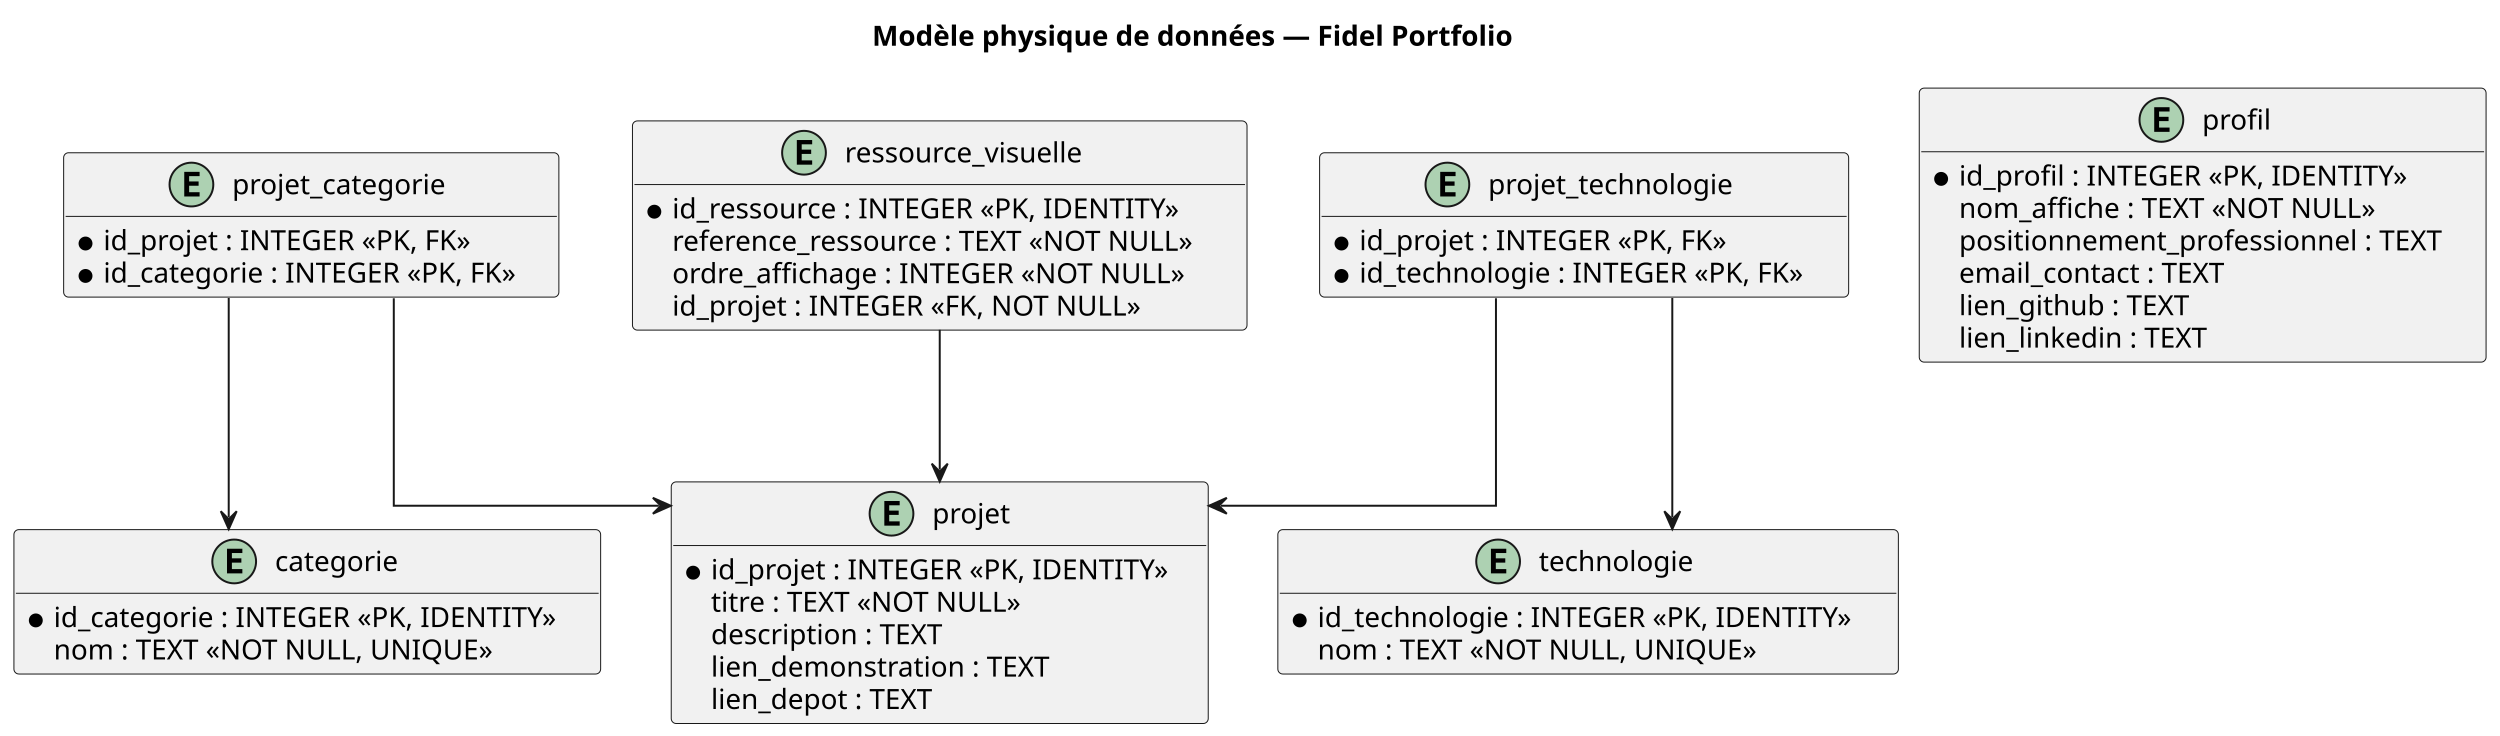
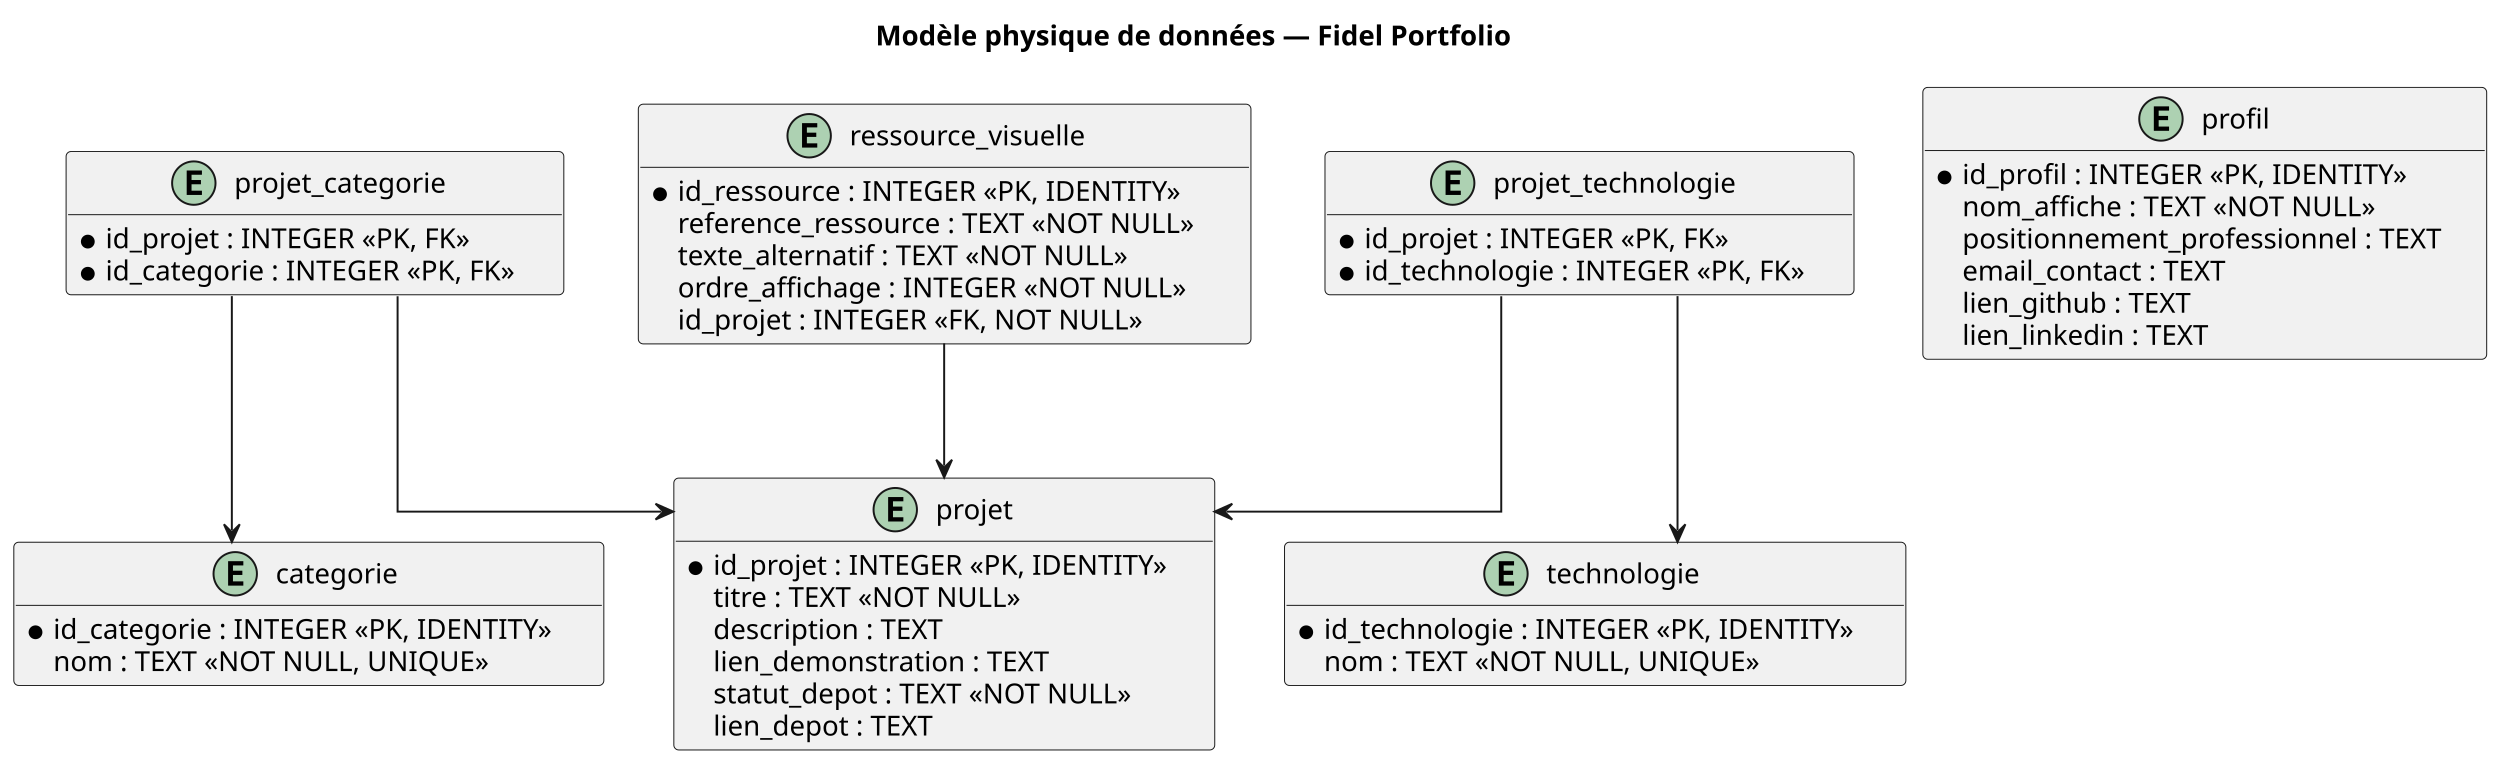
- <svg xmlns="http://www.w3.org/2000/svg" contentStyleType="text/css" height="370px" preserveAspectRatio="none" style="width:1257px;height:370px;background:#FFFFFF;" version="1.1" viewBox="0 0 1257 370" width="1257px" zoomAndPan="magnify">
+ <svg xmlns="http://www.w3.org/2000/svg" contentStyleType="text/css" data-diagram-type="CLASS" height="387px" preserveAspectRatio="none" style="width:1267px;height:387px;background:#FFFFFF;" version="1.1" viewBox="0 0 1267 387" width="1267px" zoomAndPan="magnify">
  <defs />
  <g>
-     <text fill="#000000" font-family="sans-serif" font-size="14" font-weight="bold" lengthAdjust="spacing" textLength="366" x="438.5" y="22.995">Modèle physique de données — Fidel Portfolio</text>
-     <g id="elem_Projet">
-       <rect codeLine="9" fill="#F1F1F1" height="121.484" id="Projet" rx="2.5" ry="2.5" style="stroke:#181818;stroke-width:0.5;" width="270" x="337.5" y="242.297" />
-       <ellipse cx="448.25" cy="258.297" fill="#ADD1B2" rx="11" ry="11" style="stroke:#181818;stroke-width:1.0;" />
-       <path d="M452.359,264.297 L444.641,264.297 L444.641,251.906 L452.359,251.906 L452.359,254.062 L447.094,254.062 L447.094,256.734 L451.859,256.734 L451.859,258.891 L447.094,258.891 L447.094,262.141 L452.359,262.141 L452.359,264.297 Z " fill="#000000" />
-       <text fill="#000000" font-family="sans-serif" font-size="14" lengthAdjust="spacing" textLength="40" x="468.75" y="263.144">projet</text>
-       <line style="stroke:#181818;stroke-width:0.5;" x1="338.5" x2="606.5" y1="274.297" y2="274.297" />
-       <ellipse cx="348.5" cy="287.945" fill="#000000" rx="3" ry="3" style="stroke:#000000;stroke-width:1.0;" />
-       <text fill="#000000" font-family="sans-serif" font-size="14" lengthAdjust="spacing" textLength="244" x="357.5" y="291.292">id_projet : INTEGER «PK, IDENTITY»</text>
-       <text fill="#000000" font-family="sans-serif" font-size="14" lengthAdjust="spacing" textLength="166" x="357.5" y="307.589">titre : TEXT «NOT NULL»</text>
-       <text fill="#000000" font-family="sans-serif" font-size="14" lengthAdjust="spacing" textLength="126" x="357.5" y="323.886">description : TEXT</text>
-       <text fill="#000000" font-family="sans-serif" font-size="14" lengthAdjust="spacing" textLength="181" x="357.5" y="340.183">lien_demonstration : TEXT</text>
-       <text fill="#000000" font-family="sans-serif" font-size="14" lengthAdjust="spacing" textLength="121" x="357.5" y="356.479">lien_depot : TEXT</text>
+     <g class="title" data-source-line="2">
+       <text fill="#000000" font-family="sans-serif" font-size="14" font-weight="bold" lengthAdjust="spacing" textLength="365.825" x="443.713" y="22.995">Modèle physique de données — Fidel Portfolio</text>
    </g>
-     <g id="elem_Categorie">
-       <rect codeLine="17" fill="#F1F1F1" height="72.594" id="Categorie" rx="2.5" ry="2.5" style="stroke:#181818;stroke-width:0.5;" width="295" x="7" y="266.297" />
-       <ellipse cx="117.75" cy="282.297" fill="#ADD1B2" rx="11" ry="11" style="stroke:#181818;stroke-width:1.0;" />
-       <path d="M121.859,288.297 L114.141,288.297 L114.141,275.906 L121.859,275.906 L121.859,278.062 L116.594,278.062 L116.594,280.734 L121.359,280.734 L121.359,282.891 L116.594,282.891 L116.594,286.141 L121.859,286.141 L121.859,288.297 Z " fill="#000000" />
-       <text fill="#000000" font-family="sans-serif" font-size="14" lengthAdjust="spacing" textLength="65" x="138.25" y="287.144">categorie</text>
-       <line style="stroke:#181818;stroke-width:0.5;" x1="8" x2="301" y1="298.297" y2="298.297" />
-       <ellipse cx="18" cy="311.945" fill="#000000" rx="3" ry="3" style="stroke:#000000;stroke-width:1.0;" />
-       <text fill="#000000" font-family="sans-serif" font-size="14" lengthAdjust="spacing" textLength="269" x="27" y="315.292">id_categorie : INTEGER «PK, IDENTITY»</text>
-       <text fill="#000000" font-family="sans-serif" font-size="14" lengthAdjust="spacing" textLength="231" x="27" y="331.589">nom : TEXT «NOT NULL, UNIQUE»</text>
+     <g class="entity" data-entity="Projet" data-source-line="9" data-uid="ent0002" id="entity_Projet">
+       <rect fill="#F1F1F1" height="137.781" rx="2.5" ry="2.5" style="stroke:#181818;stroke-width:0.5;" width="274.131" x="341.5" y="242.297" />
+       <ellipse cx="453.715" cy="258.297" fill="#ADD1B2" rx="11" ry="11" style="stroke:#181818;stroke-width:1;" />
+       <path d="M457.825,264.297 L450.106,264.297 L450.106,251.906 L457.825,251.906 L457.825,254.062 L452.559,254.062 L452.559,256.734 L457.325,256.734 L457.325,258.891 L452.559,258.891 L452.559,262.141 L457.825,262.141 L457.825,264.297 Z " fill="#000000" />
+       <text fill="#000000" font-family="sans-serif" font-size="14" lengthAdjust="spacing" textLength="41.2" x="474.215" y="263.144">projet</text>
+       <line style="stroke:#181818;stroke-width:0.5;" x1="342.5" x2="614.631" y1="274.297" y2="274.297" />
+       <ellipse cx="352.5" cy="287.945" fill="#000000" rx="3" ry="3" style="stroke:#000000;stroke-width:1;" />
+       <text fill="#000000" font-family="sans-serif" font-size="14" lengthAdjust="spacing" textLength="248.131" x="361.5" y="291.292">id_projet : INTEGER «PK, IDENTITY»</text>
+       <text fill="#000000" font-family="sans-serif" font-size="14" lengthAdjust="spacing" textLength="170.789" x="361.5" y="307.589">titre : TEXT «NOT NULL»</text>
+       <text fill="#000000" font-family="sans-serif" font-size="14" lengthAdjust="spacing" textLength="126.998" x="361.5" y="323.886">description : TEXT</text>
+       <text fill="#000000" font-family="sans-serif" font-size="14" lengthAdjust="spacing" textLength="183.935" x="361.5" y="340.183">lien_demonstration : TEXT</text>
+       <text fill="#000000" font-family="sans-serif" font-size="14" lengthAdjust="spacing" textLength="230.207" x="361.5" y="356.479">statut_depot : TEXT «NOT NULL»</text>
+       <text fill="#000000" font-family="sans-serif" font-size="14" lengthAdjust="spacing" textLength="121.864" x="361.5" y="372.776">lien_depot : TEXT</text>
    </g>
-     <g id="elem_Technologie">
-       <rect codeLine="22" fill="#F1F1F1" height="72.594" id="Technologie" rx="2.5" ry="2.5" style="stroke:#181818;stroke-width:0.5;" width="312" x="642.5" y="266.297" />
-       <ellipse cx="753.25" cy="282.297" fill="#ADD1B2" rx="11" ry="11" style="stroke:#181818;stroke-width:1.0;" />
-       <path d="M757.359,288.297 L749.641,288.297 L749.641,275.906 L757.359,275.906 L757.359,278.062 L752.094,278.062 L752.094,280.734 L756.859,280.734 L756.859,282.891 L752.094,282.891 L752.094,286.141 L757.359,286.141 L757.359,288.297 Z " fill="#000000" />
-       <text fill="#000000" font-family="sans-serif" font-size="14" lengthAdjust="spacing" textLength="82" x="773.75" y="287.144">technologie</text>
-       <line style="stroke:#181818;stroke-width:0.5;" x1="643.5" x2="953.5" y1="298.297" y2="298.297" />
-       <ellipse cx="653.5" cy="311.945" fill="#000000" rx="3" ry="3" style="stroke:#000000;stroke-width:1.0;" />
-       <text fill="#000000" font-family="sans-serif" font-size="14" lengthAdjust="spacing" textLength="286" x="662.5" y="315.292">id_technologie : INTEGER «PK, IDENTITY»</text>
-       <text fill="#000000" font-family="sans-serif" font-size="14" lengthAdjust="spacing" textLength="231" x="662.5" y="331.589">nom : TEXT «NOT NULL, UNIQUE»</text>
+     <g class="entity" data-entity="Categorie" data-source-line="18" data-uid="ent0003" id="entity_Categorie">
+       <rect fill="#F1F1F1" height="72.594" rx="2.5" ry="2.5" style="stroke:#181818;stroke-width:0.5;" width="299.021" x="7" y="274.797" />
+       <ellipse cx="119.215" cy="290.797" fill="#ADD1B2" rx="11" ry="11" style="stroke:#181818;stroke-width:1;" />
+       <path d="M123.325,296.797 L115.606,296.797 L115.606,284.406 L123.325,284.406 L123.325,286.562 L118.059,286.562 L118.059,289.234 L122.825,289.234 L122.825,291.391 L118.059,291.391 L118.059,294.641 L123.325,294.641 L123.325,296.797 Z " fill="#000000" />
+       <text fill="#000000" font-family="sans-serif" font-size="14" lengthAdjust="spacing" textLength="66.09" x="139.715" y="295.644">categorie</text>
+       <line style="stroke:#181818;stroke-width:0.5;" x1="8" x2="305.021" y1="306.797" y2="306.797" />
+       <ellipse cx="18" cy="320.445" fill="#000000" rx="3" ry="3" style="stroke:#000000;stroke-width:1;" />
+       <text fill="#000000" font-family="sans-serif" font-size="14" lengthAdjust="spacing" textLength="273.021" x="27" y="323.792">id_categorie : INTEGER «PK, IDENTITY»</text>
+       <text fill="#000000" font-family="sans-serif" font-size="14" lengthAdjust="spacing" textLength="236.489" x="27" y="340.089">nom : TEXT «NOT NULL, UNIQUE»</text>
    </g>
-     <g id="elem_RessourceVisuelle">
-       <rect codeLine="27" fill="#F1F1F1" height="105.188" id="RessourceVisuelle" rx="2.5" ry="2.5" style="stroke:#181818;stroke-width:0.5;" width="309" x="318" y="60.797" />
-       <ellipse cx="404.25" cy="76.797" fill="#ADD1B2" rx="11" ry="11" style="stroke:#181818;stroke-width:1.0;" />
-       <path d="M408.359,82.797 L400.641,82.797 L400.641,70.406 L408.359,70.406 L408.359,72.562 L403.094,72.562 L403.094,75.234 L407.859,75.234 L407.859,77.391 L403.094,77.391 L403.094,80.641 L408.359,80.641 L408.359,82.797 Z " fill="#000000" />
-       <text fill="#000000" font-family="sans-serif" font-size="14" lengthAdjust="spacing" textLength="128" x="424.75" y="81.644">ressource_visuelle</text>
-       <line style="stroke:#181818;stroke-width:0.5;" x1="319" x2="626" y1="92.797" y2="92.797" />
-       <ellipse cx="329" cy="106.445" fill="#000000" rx="3" ry="3" style="stroke:#000000;stroke-width:1.0;" />
-       <text fill="#000000" font-family="sans-serif" font-size="14" lengthAdjust="spacing" textLength="274" x="338" y="109.792">id_ressource : INTEGER «PK, IDENTITY»</text>
-       <text fill="#000000" font-family="sans-serif" font-size="14" lengthAdjust="spacing" textLength="283" x="338" y="126.089">reference_ressource : TEXT «NOT NULL»</text>
-       <text fill="#000000" font-family="sans-serif" font-size="14" lengthAdjust="spacing" textLength="270" x="338" y="142.386">ordre_affichage : INTEGER «NOT NULL»</text>
-       <text fill="#000000" font-family="sans-serif" font-size="14" lengthAdjust="spacing" textLength="248" x="338" y="158.683">id_projet : INTEGER «FK, NOT NULL»</text>
+     <g class="entity" data-entity="Technologie" data-source-line="23" data-uid="ent0004" id="entity_Technologie">
+       <rect fill="#F1F1F1" height="72.594" rx="2.5" ry="2.5" style="stroke:#181818;stroke-width:0.5;" width="314.887" x="651" y="274.797" />
+       <ellipse cx="763.215" cy="290.797" fill="#ADD1B2" rx="11" ry="11" style="stroke:#181818;stroke-width:1;" />
+       <path d="M767.325,296.797 L759.606,296.797 L759.606,284.406 L767.325,284.406 L767.325,286.562 L762.059,286.562 L762.059,289.234 L766.825,289.234 L766.825,291.391 L762.059,291.391 L762.059,294.641 L767.325,294.641 L767.325,296.797 Z " fill="#000000" />
+       <text fill="#000000" font-family="sans-serif" font-size="14" lengthAdjust="spacing" textLength="81.956" x="783.715" y="295.644">technologie</text>
+       <line style="stroke:#181818;stroke-width:0.5;" x1="652" x2="964.887" y1="306.797" y2="306.797" />
+       <ellipse cx="662" cy="320.445" fill="#000000" rx="3" ry="3" style="stroke:#000000;stroke-width:1;" />
+       <text fill="#000000" font-family="sans-serif" font-size="14" lengthAdjust="spacing" textLength="288.887" x="671" y="323.792">id_technologie : INTEGER «PK, IDENTITY»</text>
+       <text fill="#000000" font-family="sans-serif" font-size="14" lengthAdjust="spacing" textLength="236.489" x="671" y="340.089">nom : TEXT «NOT NULL, UNIQUE»</text>
    </g>
-     <g id="elem_Profil">
-       <rect codeLine="34" fill="#F1F1F1" height="137.781" id="Profil" rx="2.5" ry="2.5" style="stroke:#181818;stroke-width:0.5;" width="285" x="965" y="44.297" />
-       <ellipse cx="1086.75" cy="60.297" fill="#ADD1B2" rx="11" ry="11" style="stroke:#181818;stroke-width:1.0;" />
-       <path d="M1090.859,66.297 L1083.141,66.297 L1083.141,53.906 L1090.859,53.906 L1090.859,56.062 L1085.594,56.062 L1085.594,58.734 L1090.359,58.734 L1090.359,60.891 L1085.594,60.891 L1085.594,64.141 L1090.859,64.141 L1090.859,66.297 Z " fill="#000000" />
-       <text fill="#000000" font-family="sans-serif" font-size="14" lengthAdjust="spacing" textLength="33" x="1107.25" y="65.144">profil</text>
-       <line style="stroke:#181818;stroke-width:0.5;" x1="966" x2="1249" y1="76.297" y2="76.297" />
-       <ellipse cx="976" cy="89.945" fill="#000000" rx="3" ry="3" style="stroke:#000000;stroke-width:1.0;" />
-       <text fill="#000000" font-family="sans-serif" font-size="14" lengthAdjust="spacing" textLength="237" x="985" y="93.292">id_profil : INTEGER «PK, IDENTITY»</text>
-       <text fill="#000000" font-family="sans-serif" font-size="14" lengthAdjust="spacing" textLength="222" x="985" y="109.589">nom_affiche : TEXT «NOT NULL»</text>
-       <text fill="#000000" font-family="sans-serif" font-size="14" lengthAdjust="spacing" textLength="259" x="985" y="125.886">positionnement_professionnel : TEXT</text>
-       <text fill="#000000" font-family="sans-serif" font-size="14" lengthAdjust="spacing" textLength="144" x="985" y="142.183">email_contact : TEXT</text>
-       <text fill="#000000" font-family="sans-serif" font-size="14" lengthAdjust="spacing" textLength="124" x="985" y="158.48">lien_github : TEXT</text>
-       <text fill="#000000" font-family="sans-serif" font-size="14" lengthAdjust="spacing" textLength="133" x="985" y="174.776">lien_linkedin : TEXT</text>
+     <g class="entity" data-entity="RessourceVisuelle" data-source-line="28" data-uid="ent0005" id="entity_RessourceVisuelle">
+       <rect fill="#F1F1F1" height="121.484" rx="2.5" ry="2.5" style="stroke:#181818;stroke-width:0.5;" width="310.478" x="323.5" y="52.797" />
+       <ellipse cx="410.084" cy="68.797" fill="#ADD1B2" rx="11" ry="11" style="stroke:#181818;stroke-width:1;" />
+       <path d="M414.193,74.797 L406.475,74.797 L406.475,62.406 L414.193,62.406 L414.193,64.562 L408.928,64.562 L408.928,67.234 L413.693,67.234 L413.693,69.391 L408.928,69.391 L408.928,72.641 L414.193,72.641 L414.193,74.797 Z " fill="#000000" />
+       <text fill="#000000" font-family="sans-serif" font-size="14" lengthAdjust="spacing" textLength="128.81" x="430.584" y="73.644">ressource_visuelle</text>
+       <line style="stroke:#181818;stroke-width:0.5;" x1="324.5" x2="632.977" y1="84.797" y2="84.797" />
+       <ellipse cx="334.5" cy="98.445" fill="#000000" rx="3" ry="3" style="stroke:#000000;stroke-width:1;" />
+       <text fill="#000000" font-family="sans-serif" font-size="14" lengthAdjust="spacing" textLength="275.393" x="343.5" y="101.792">id_ressource : INTEGER «PK, IDENTITY»</text>
+       <text fill="#000000" font-family="sans-serif" font-size="14" lengthAdjust="spacing" textLength="284.478" x="343.5" y="118.089">reference_ressource : TEXT «NOT NULL»</text>
+       <text fill="#000000" font-family="sans-serif" font-size="14" lengthAdjust="spacing" textLength="249.129" x="343.5" y="134.386">texte_alternatif : TEXT «NOT NULL»</text>
+       <text fill="#000000" font-family="sans-serif" font-size="14" lengthAdjust="spacing" textLength="276.985" x="343.5" y="150.683">ordre_affichage : INTEGER «NOT NULL»</text>
+       <text fill="#000000" font-family="sans-serif" font-size="14" lengthAdjust="spacing" textLength="254.543" x="343.5" y="166.98">id_projet : INTEGER «FK, NOT NULL»</text>
    </g>
-     <g id="elem_ProjetCategorie">
-       <rect codeLine="43" fill="#F1F1F1" height="72.594" id="ProjetCategorie" rx="2.5" ry="2.5" style="stroke:#181818;stroke-width:0.5;" width="249" x="32" y="76.797" />
-       <ellipse cx="96.25" cy="92.797" fill="#ADD1B2" rx="11" ry="11" style="stroke:#181818;stroke-width:1.0;" />
-       <path d="M100.359,98.797 L92.641,98.797 L92.641,86.406 L100.359,86.406 L100.359,88.562 L95.094,88.562 L95.094,91.234 L99.859,91.234 L99.859,93.391 L95.094,93.391 L95.094,96.641 L100.359,96.641 L100.359,98.797 Z " fill="#000000" />
-       <text fill="#000000" font-family="sans-serif" font-size="14" lengthAdjust="spacing" textLength="112" x="116.75" y="97.644">projet_categorie</text>
-       <line style="stroke:#181818;stroke-width:0.5;" x1="33" x2="280" y1="108.797" y2="108.797" />
-       <ellipse cx="43" cy="122.445" fill="#000000" rx="3" ry="3" style="stroke:#000000;stroke-width:1.0;" />
-       <text fill="#000000" font-family="sans-serif" font-size="14" lengthAdjust="spacing" textLength="198" x="52" y="125.792">id_projet : INTEGER «PK, FK»</text>
-       <ellipse cx="43" cy="138.742" fill="#000000" rx="3" ry="3" style="stroke:#000000;stroke-width:1.0;" />
-       <text fill="#000000" font-family="sans-serif" font-size="14" lengthAdjust="spacing" textLength="223" x="52" y="142.089">id_categorie : INTEGER «PK, FK»</text>
+     <g class="entity" data-entity="Profil" data-source-line="36" data-uid="ent0006" id="entity_Profil">
+       <rect fill="#F1F1F1" height="137.781" rx="2.5" ry="2.5" style="stroke:#181818;stroke-width:0.5;" width="285.752" x="974.5" y="44.297" />
+       <ellipse cx="1095.168" cy="60.297" fill="#ADD1B2" rx="11" ry="11" style="stroke:#181818;stroke-width:1;" />
+       <path d="M1099.277,66.297 L1091.559,66.297 L1091.559,53.906 L1099.277,53.906 L1099.277,56.062 L1094.012,56.062 L1094.012,58.734 L1098.777,58.734 L1098.777,60.891 L1094.012,60.891 L1094.012,64.141 L1099.277,64.141 L1099.277,66.297 Z " fill="#000000" />
+       <text fill="#000000" font-family="sans-serif" font-size="14" lengthAdjust="spacing" textLength="35.916" x="1115.668" y="65.144">profil</text>
+       <line style="stroke:#181818;stroke-width:0.5;" x1="975.5" x2="1259.252" y1="76.297" y2="76.297" />
+       <ellipse cx="985.5" cy="89.945" fill="#000000" rx="3" ry="3" style="stroke:#000000;stroke-width:1;" />
+       <text fill="#000000" font-family="sans-serif" font-size="14" lengthAdjust="spacing" textLength="242.847" x="994.5" y="93.292">id_profil : INTEGER «PK, IDENTITY»</text>
+       <text fill="#000000" font-family="sans-serif" font-size="14" lengthAdjust="spacing" textLength="227.138" x="994.5" y="109.589">nom_affiche : TEXT «NOT NULL»</text>
+       <text fill="#000000" font-family="sans-serif" font-size="14" lengthAdjust="spacing" textLength="259.752" x="994.5" y="125.886">positionnement_professionnel : TEXT</text>
+       <text fill="#000000" font-family="sans-serif" font-size="14" lengthAdjust="spacing" textLength="147.157" x="994.5" y="142.183">email_contact : TEXT</text>
+       <text fill="#000000" font-family="sans-serif" font-size="14" lengthAdjust="spacing" textLength="126.321" x="994.5" y="158.48">lien_github : TEXT</text>
+       <text fill="#000000" font-family="sans-serif" font-size="14" lengthAdjust="spacing" textLength="136.445" x="994.5" y="174.776">lien_linkedin : TEXT</text>
    </g>
-     <g id="elem_ProjetTechnologie">
-       <rect codeLine="48" fill="#F1F1F1" height="72.594" id="ProjetTechnologie" rx="2.5" ry="2.5" style="stroke:#181818;stroke-width:0.5;" width="266" x="663.5" y="76.797" />
-       <ellipse cx="727.75" cy="92.797" fill="#ADD1B2" rx="11" ry="11" style="stroke:#181818;stroke-width:1.0;" />
-       <path d="M731.859,98.797 L724.141,98.797 L724.141,86.406 L731.859,86.406 L731.859,88.562 L726.594,88.562 L726.594,91.234 L731.359,91.234 L731.359,93.391 L726.594,93.391 L726.594,96.641 L731.859,96.641 L731.859,98.797 Z " fill="#000000" />
-       <text fill="#000000" font-family="sans-serif" font-size="14" lengthAdjust="spacing" textLength="129" x="748.25" y="97.644">projet_technologie</text>
-       <line style="stroke:#181818;stroke-width:0.5;" x1="664.5" x2="928.5" y1="108.797" y2="108.797" />
-       <ellipse cx="674.5" cy="122.445" fill="#000000" rx="3" ry="3" style="stroke:#000000;stroke-width:1.0;" />
-       <text fill="#000000" font-family="sans-serif" font-size="14" lengthAdjust="spacing" textLength="198" x="683.5" y="125.792">id_projet : INTEGER «PK, FK»</text>
-       <ellipse cx="674.5" cy="138.742" fill="#000000" rx="3" ry="3" style="stroke:#000000;stroke-width:1.0;" />
-       <text fill="#000000" font-family="sans-serif" font-size="14" lengthAdjust="spacing" textLength="240" x="683.5" y="142.089">id_technologie : INTEGER «PK, FK»</text>
+     <g class="entity" data-entity="ProjetCategorie" data-source-line="45" data-uid="ent0007" id="entity_ProjetCategorie">
+       <rect fill="#F1F1F1" height="72.594" rx="2.5" ry="2.5" style="stroke:#181818;stroke-width:0.5;" width="252.242" x="33.5" y="76.797" />
+       <ellipse cx="98.226" cy="92.797" fill="#ADD1B2" rx="11" ry="11" style="stroke:#181818;stroke-width:1;" />
+       <path d="M102.335,98.797 L94.617,98.797 L94.617,86.406 L102.335,86.406 L102.335,88.562 L97.07,88.562 L97.07,91.234 L101.835,91.234 L101.835,93.391 L97.07,93.391 L97.07,96.641 L102.335,96.641 L102.335,98.797 Z " fill="#000000" />
+       <text fill="#000000" font-family="sans-serif" font-size="14" lengthAdjust="spacing" textLength="114.29" x="118.726" y="97.644">projet_categorie</text>
+       <line style="stroke:#181818;stroke-width:0.5;" x1="34.5" x2="284.742" y1="108.797" y2="108.797" />
+       <ellipse cx="44.5" cy="122.445" fill="#000000" rx="3" ry="3" style="stroke:#000000;stroke-width:1;" />
+       <text fill="#000000" font-family="sans-serif" font-size="14" lengthAdjust="spacing" textLength="201.352" x="53.5" y="125.792">id_projet : INTEGER «PK, FK»</text>
+       <ellipse cx="44.5" cy="138.742" fill="#000000" rx="3" ry="3" style="stroke:#000000;stroke-width:1;" />
+       <text fill="#000000" font-family="sans-serif" font-size="14" lengthAdjust="spacing" textLength="226.242" x="53.5" y="142.089">id_categorie : INTEGER «PK, FK»</text>
    </g>
-     <g id="link_ProjetCategorie_Projet">
-       <path codeLine="53" d="M198,149.977 C198,191.757 198,254.297 198,254.297 C198,254.297 261.97,254.297 331.26,254.297 " fill="none" id="ProjetCategorie-to-Projet" style="stroke:#181818;stroke-width:1.0;" />
-       <polygon fill="#181818" points="337.26,254.297,328.26,250.297,332.26,254.297,328.26,258.297,337.26,254.297" style="stroke:#181818;stroke-width:1.0;" />
+     <g class="entity" data-entity="ProjetTechnologie" data-source-line="50" data-uid="ent0008" id="entity_ProjetTechnologie">
+       <rect fill="#F1F1F1" height="72.594" rx="2.5" ry="2.5" style="stroke:#181818;stroke-width:0.5;" width="268.108" x="671.5" y="76.797" />
+       <ellipse cx="736.226" cy="92.797" fill="#ADD1B2" rx="11" ry="11" style="stroke:#181818;stroke-width:1;" />
+       <path d="M740.335,98.797 L732.617,98.797 L732.617,86.406 L740.335,86.406 L740.335,88.562 L735.07,88.562 L735.07,91.234 L739.835,91.234 L739.835,93.391 L735.07,93.391 L735.07,96.641 L740.335,96.641 L740.335,98.797 Z " fill="#000000" />
+       <text fill="#000000" font-family="sans-serif" font-size="14" lengthAdjust="spacing" textLength="130.156" x="756.726" y="97.644">projet_technologie</text>
+       <line style="stroke:#181818;stroke-width:0.5;" x1="672.5" x2="938.608" y1="108.797" y2="108.797" />
+       <ellipse cx="682.5" cy="122.445" fill="#000000" rx="3" ry="3" style="stroke:#000000;stroke-width:1;" />
+       <text fill="#000000" font-family="sans-serif" font-size="14" lengthAdjust="spacing" textLength="201.352" x="691.5" y="125.792">id_projet : INTEGER «PK, FK»</text>
+       <ellipse cx="682.5" cy="138.742" fill="#000000" rx="3" ry="3" style="stroke:#000000;stroke-width:1;" />
+       <text fill="#000000" font-family="sans-serif" font-size="14" lengthAdjust="spacing" textLength="242.108" x="691.5" y="142.089">id_technologie : INTEGER «PK, FK»</text>
    </g>
-     <g id="link_ProjetCategorie_Categorie">
-       <path codeLine="54" d="M115,149.837 C115,183.287 115,226.537 115,260.047 " fill="none" id="ProjetCategorie-to-Categorie" style="stroke:#181818;stroke-width:1.0;" />
-       <polygon fill="#181818" points="115,266.047,119,257.047,115,261.047,111,257.047,115,266.047" style="stroke:#181818;stroke-width:1.0;" />
+     <g class="link" data-entity-1="ProjetCategorie" data-entity-2="Projet" data-source-line="55" data-uid="lnk9" id="link_ProjetCategorie_Projet">
+       <path codeLine="55" d="M201.5,150.137 C201.5,193.387 201.5,259.297 201.5,259.297 C201.5,259.297 265.56,259.297 335.22,259.297" fill="none" id="ProjetCategorie-to-Projet" style="stroke:#181818;stroke-width:1;" />
+       <polygon fill="#181818" points="341.22,259.297,332.22,255.297,336.22,259.297,332.22,263.297,341.22,259.297" style="stroke:#181818;stroke-width:1;" />
    </g>
-     <g id="link_ProjetTechnologie_Projet">
-       <path codeLine="56" d="M752.17,149.977 C752.17,191.757 752.17,254.297 752.17,254.297 C752.17,254.297 685.21,254.297 613.83,254.297 " fill="none" id="ProjetTechnologie-to-Projet" style="stroke:#181818;stroke-width:1.0;" />
-       <polygon fill="#181818" points="607.83,254.297,616.83,258.297,612.83,254.297,616.83,250.297,607.83,254.297" style="stroke:#181818;stroke-width:1.0;" />
+     <g class="link" data-entity-1="ProjetCategorie" data-entity-2="Categorie" data-source-line="56" data-uid="lnk10" id="link_ProjetCategorie_Categorie">
+       <path codeLine="56" d="M117.5,150.077 C117.5,185.637 117.5,233.217 117.5,268.717" fill="none" id="ProjetCategorie-to-Categorie" style="stroke:#181818;stroke-width:1;" />
+       <polygon fill="#181818" points="117.5,274.717,121.5,265.717,117.5,269.717,113.5,265.717,117.5,274.717" style="stroke:#181818;stroke-width:1;" />
    </g>
-     <g id="link_ProjetTechnologie_Technologie">
-       <path codeLine="57" d="M840.83,149.837 C840.83,183.287 840.83,226.537 840.83,260.047 " fill="none" id="ProjetTechnologie-to-Technologie" style="stroke:#181818;stroke-width:1.0;" />
-       <polygon fill="#181818" points="840.83,266.047,844.83,257.047,840.83,261.047,836.83,257.047,840.83,266.047" style="stroke:#181818;stroke-width:1.0;" />
+     <g class="link" data-entity-1="ProjetTechnologie" data-entity-2="Projet" data-source-line="58" data-uid="lnk11" id="link_ProjetTechnologie_Projet">
+       <path codeLine="58" d="M760.83,150.137 C760.83,193.387 760.83,259.297 760.83,259.297 C760.83,259.297 693.47,259.297 621.53,259.297" fill="none" id="ProjetTechnologie-to-Projet" style="stroke:#181818;stroke-width:1;" />
+       <polygon fill="#181818" points="615.53,259.297,624.53,263.297,620.53,259.297,624.53,255.297,615.53,259.297" style="stroke:#181818;stroke-width:1;" />
    </g>
-     <g id="link_RessourceVisuelle_Projet">
-       <path codeLine="59" d="M472.5,165.827 C472.5,189.487 472.5,211.567 472.5,236.117 " fill="none" id="RessourceVisuelle-to-Projet" style="stroke:#181818;stroke-width:1.0;" />
-       <polygon fill="#181818" points="472.5,242.117,476.5,233.117,472.5,237.117,468.5,233.117,472.5,242.117" style="stroke:#181818;stroke-width:1.0;" />
+     <g class="link" data-entity-1="ProjetTechnologie" data-entity-2="Technologie" data-source-line="59" data-uid="lnk12" id="link_ProjetTechnologie_Technologie">
+       <path codeLine="59" d="M850.17,150.077 C850.17,185.637 850.17,233.217 850.17,268.717" fill="none" id="ProjetTechnologie-to-Technologie" style="stroke:#181818;stroke-width:1;" />
+       <polygon fill="#181818" points="850.17,274.717,854.17,265.717,850.17,269.717,846.17,265.717,850.17,274.717" style="stroke:#181818;stroke-width:1;" />
+     </g>
+     <g class="link" data-entity-1="RessourceVisuelle" data-entity-2="Projet" data-source-line="61" data-uid="lnk13" id="link_RessourceVisuelle_Projet">
+       <path codeLine="61" d="M478.5,174.047 C478.5,195.537 478.5,213.857 478.5,235.997" fill="none" id="RessourceVisuelle-to-Projet" style="stroke:#181818;stroke-width:1;" />
+       <polygon fill="#181818" points="478.5,241.997,482.5,232.997,478.5,236.997,474.5,232.997,478.5,241.997" style="stroke:#181818;stroke-width:1;" />
    </g>
  </g>
</svg>
